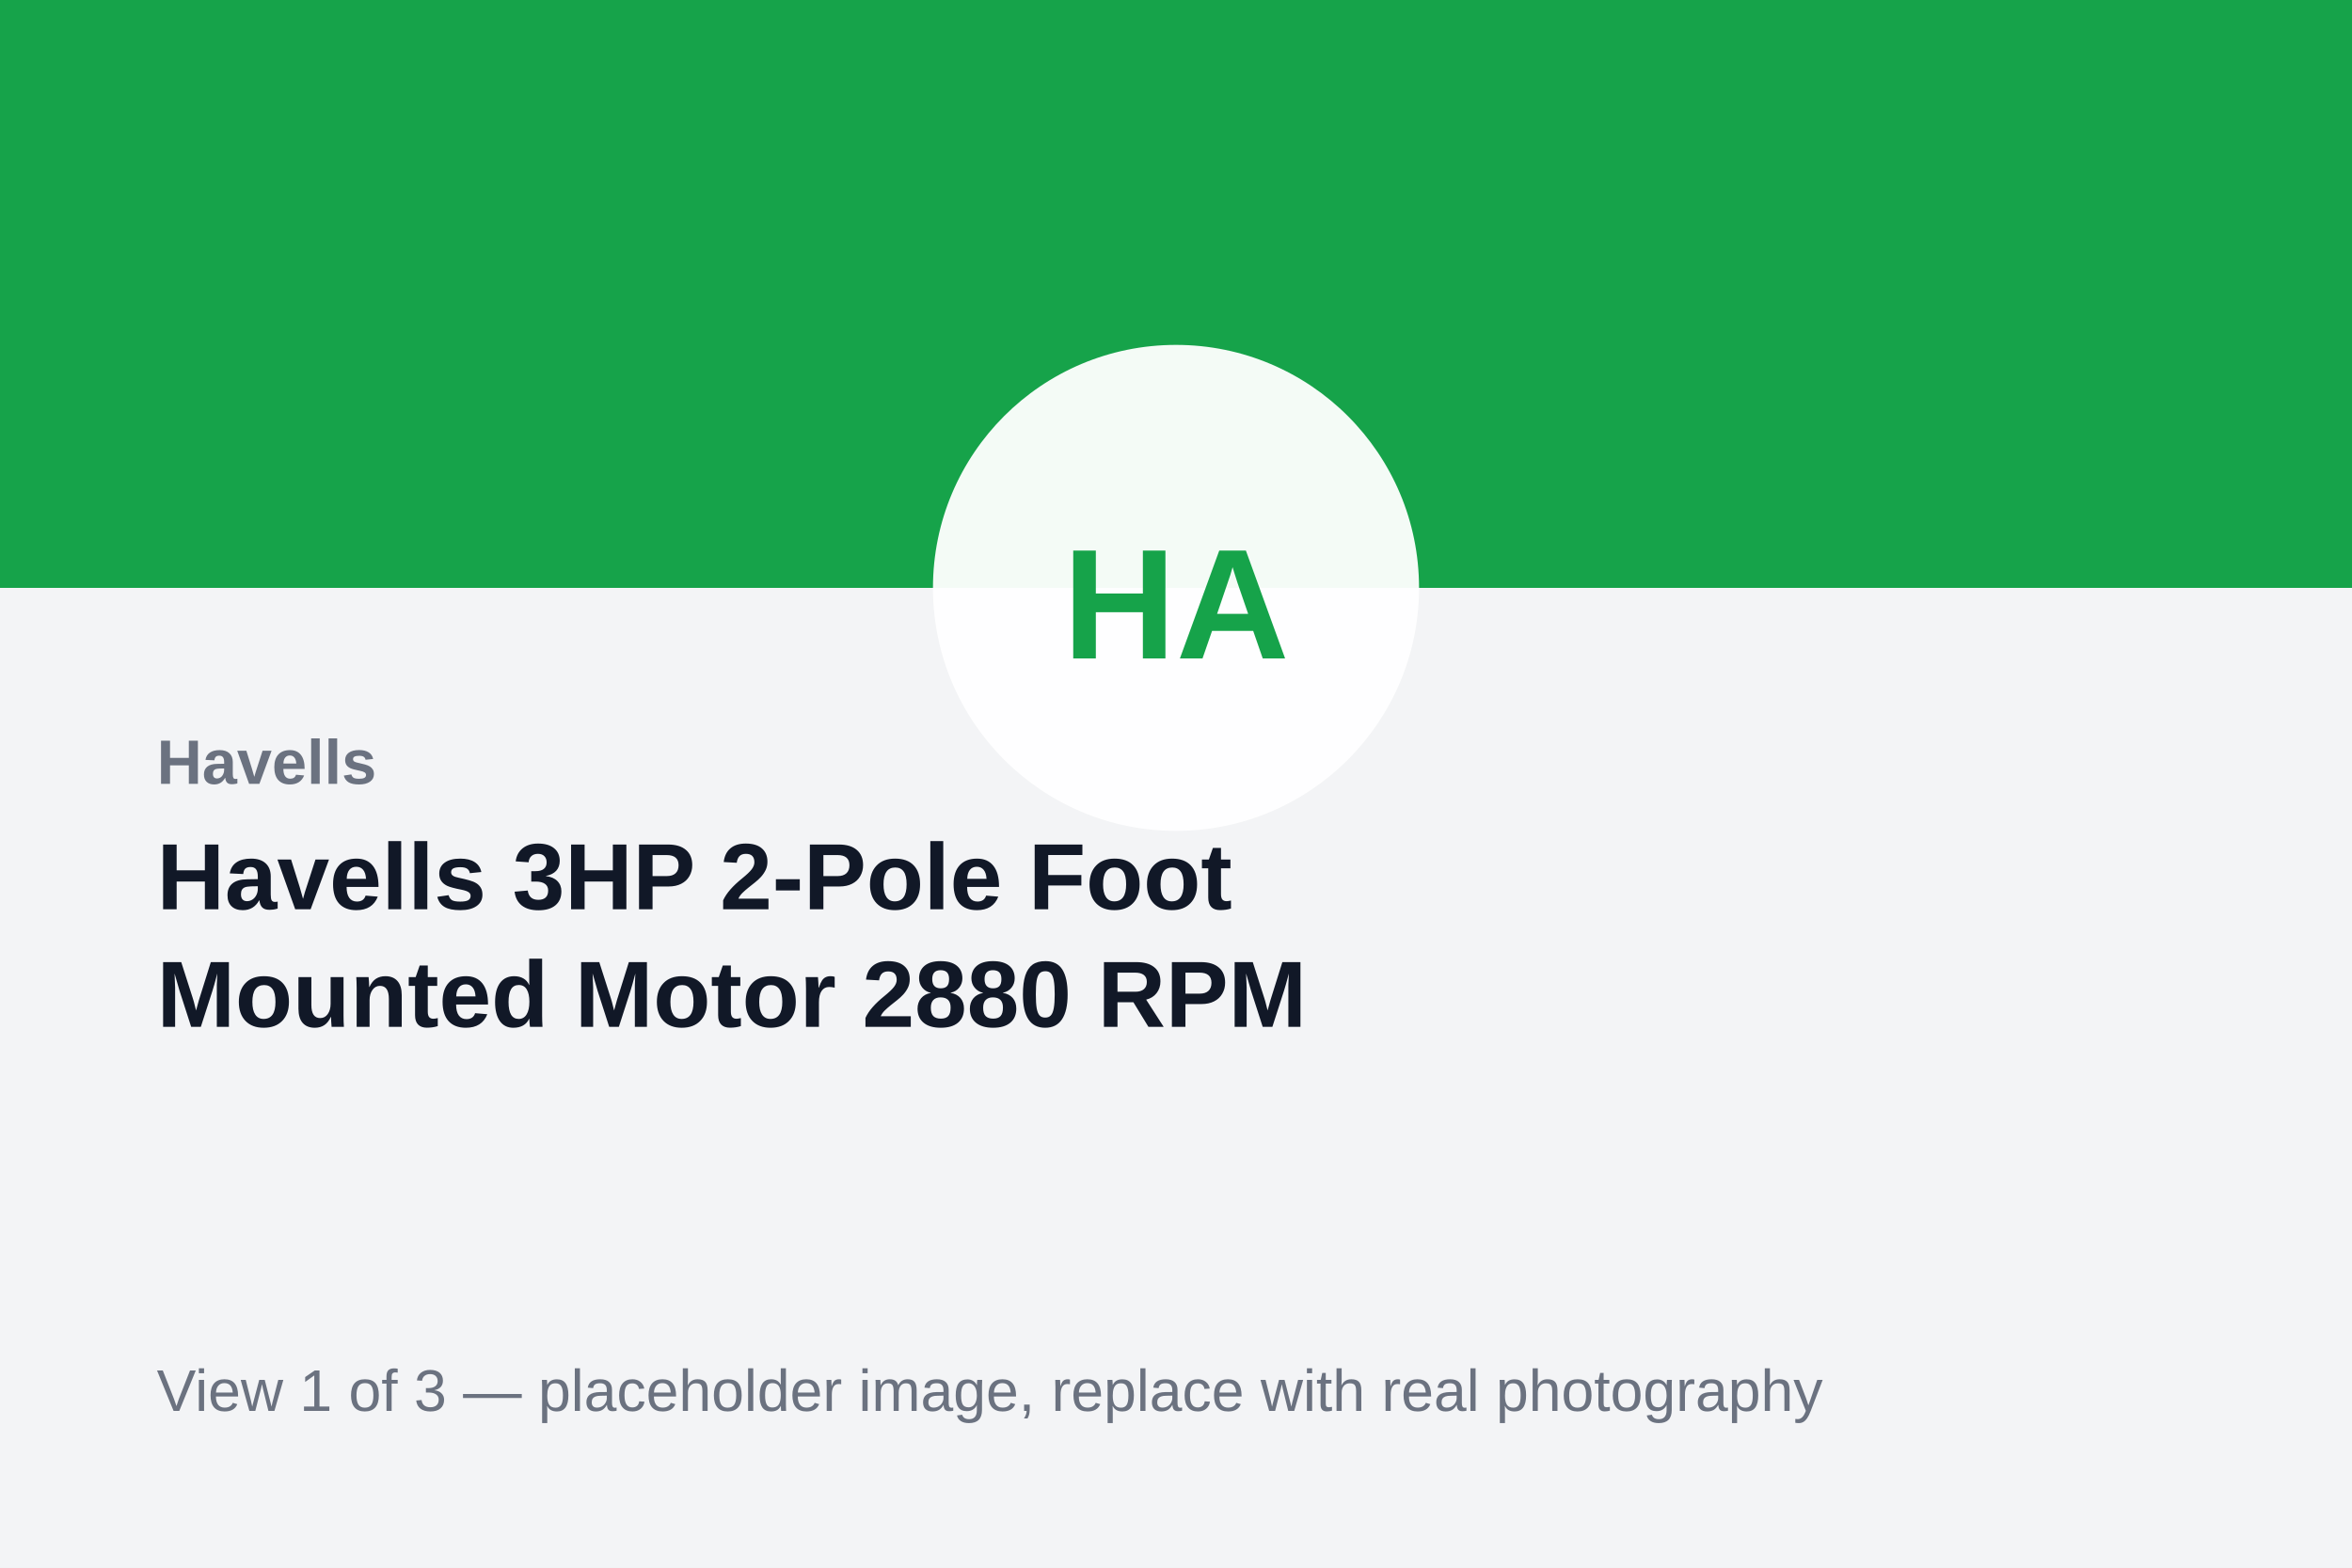
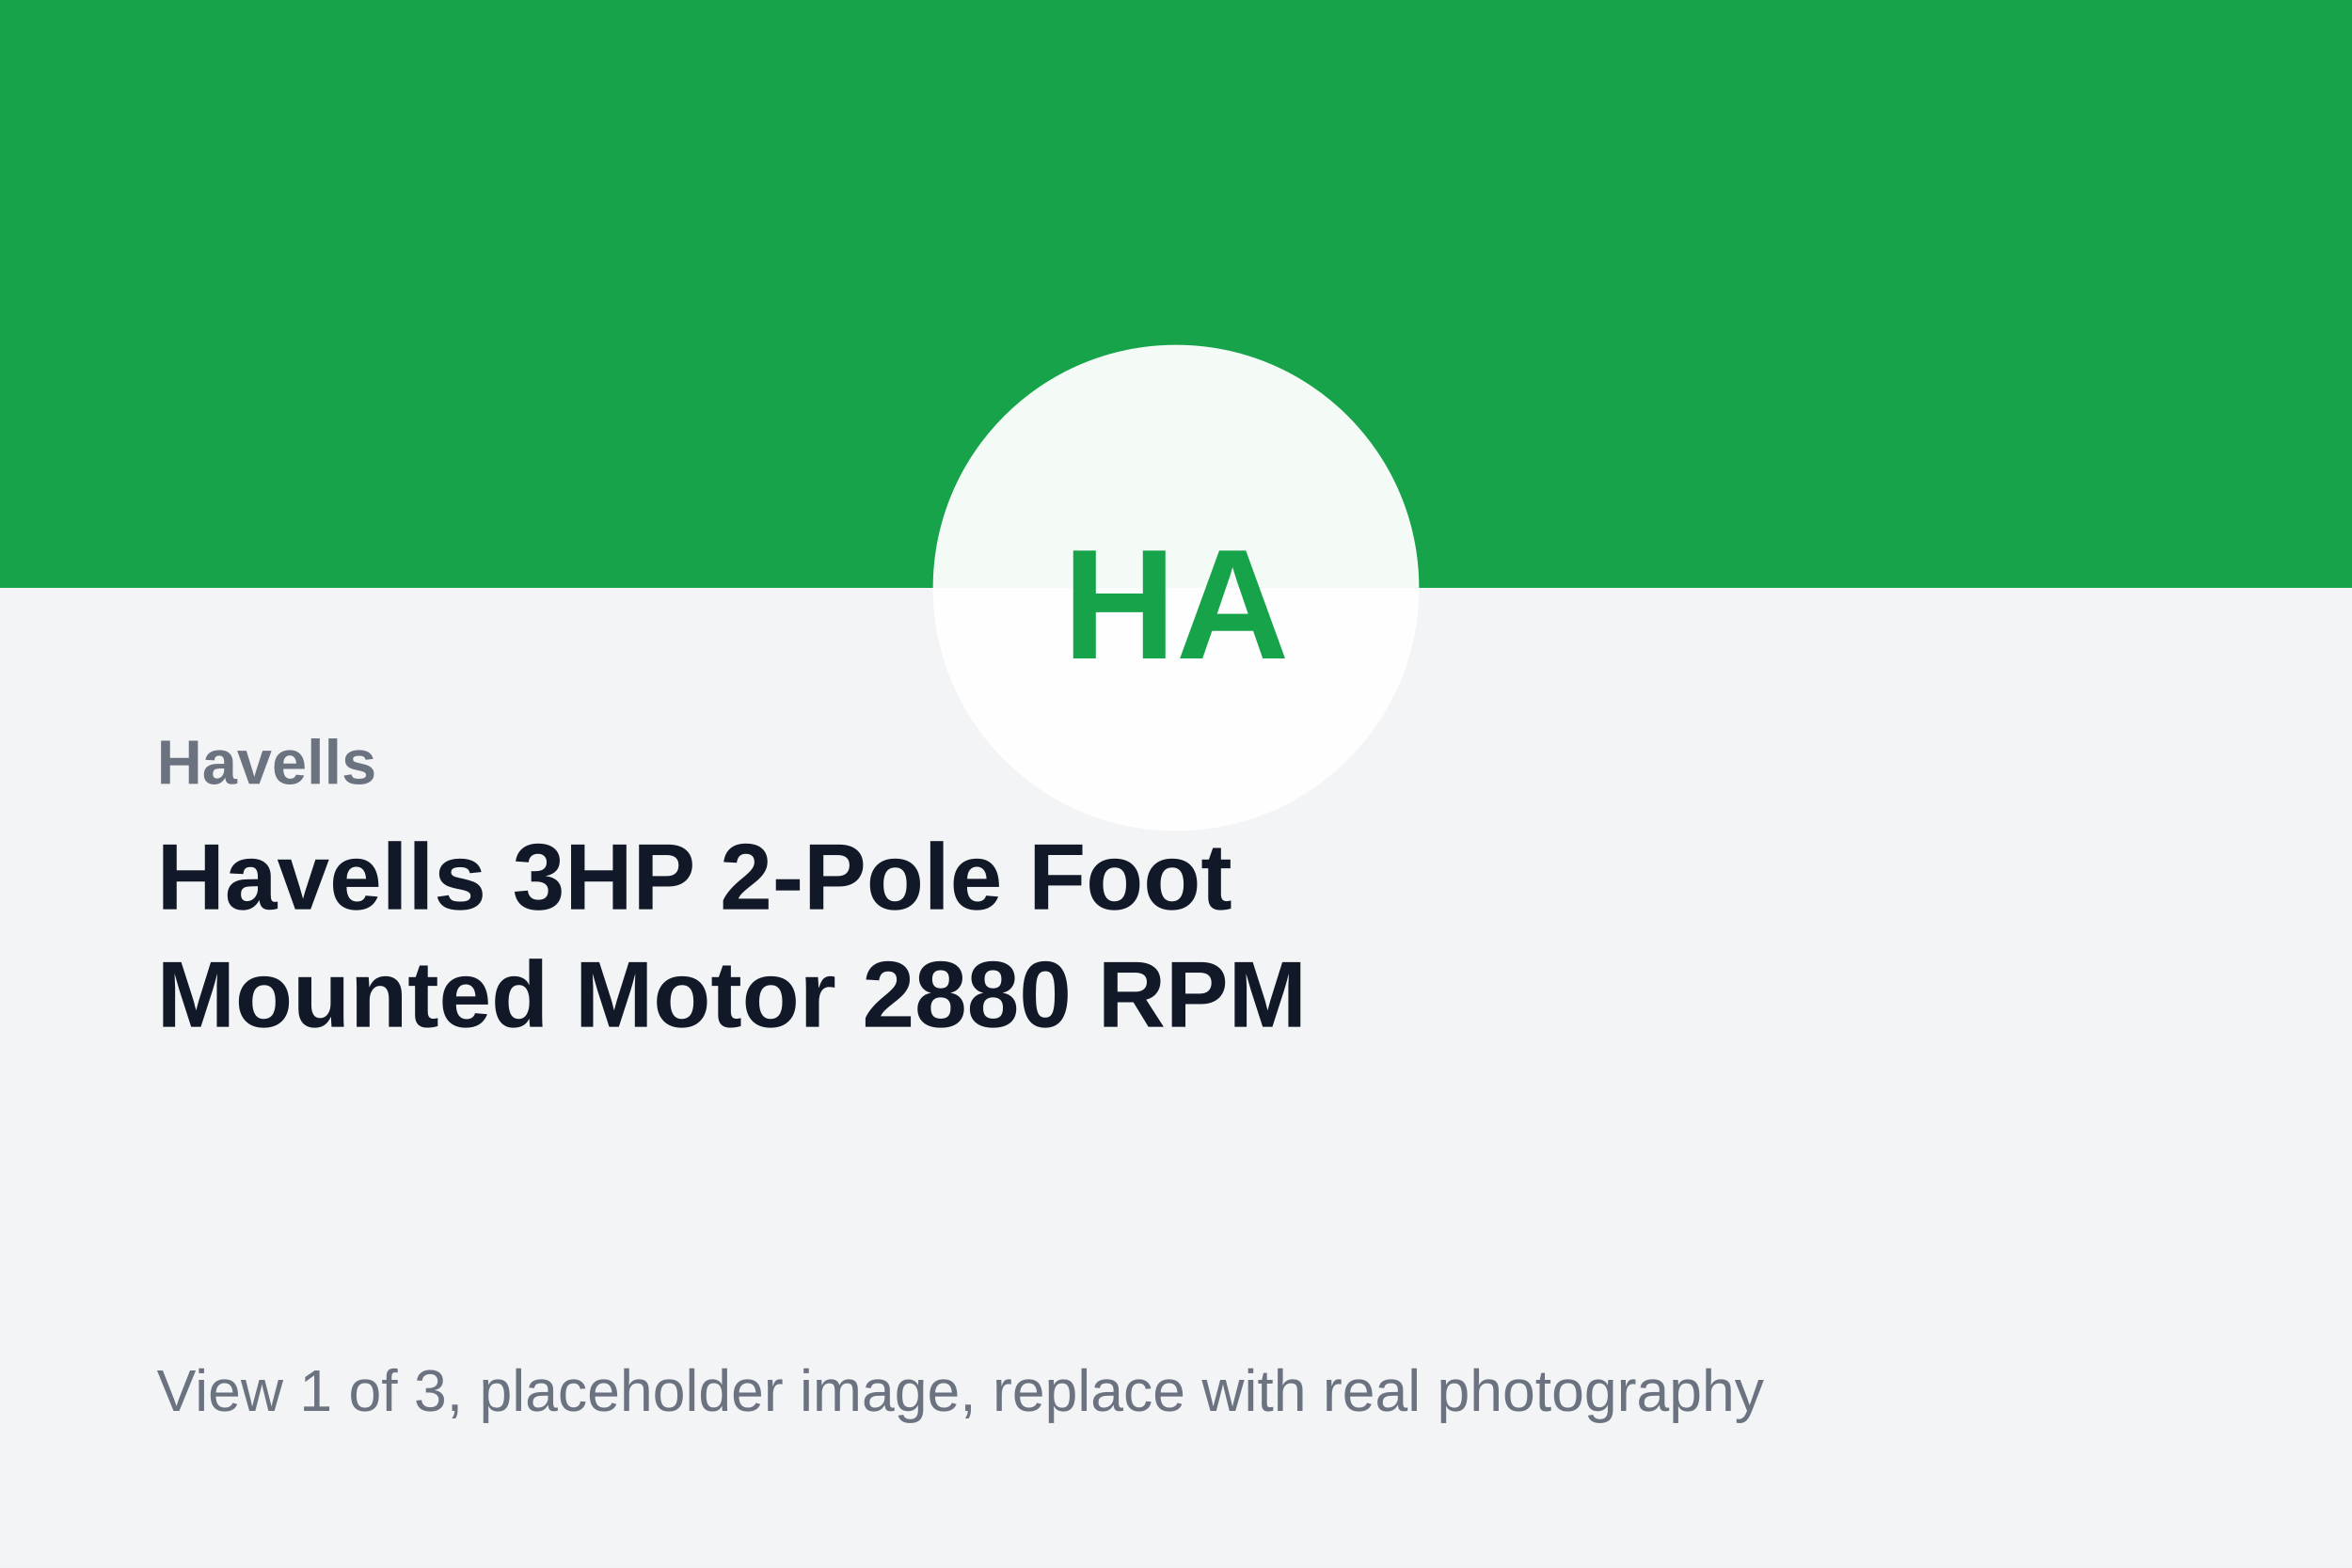
<svg xmlns="http://www.w3.org/2000/svg" viewBox="0 0 600 400" width="600" height="400" role="img" aria-label="Havells 3HP 2-Pole Foot Mounted Motor 2880 RPM">
  <rect width="600" height="400" fill="#F3F4F6" />
  <rect x="0" y="0" width="600" height="150" fill="#16A34A" />
  <circle cx="300" cy="150" r="62" fill="#ffffff" opacity="0.95" />
  <text x="300" y="168" text-anchor="middle" font-family="Segoe UI, Arial, sans-serif" font-size="40" font-weight="800" fill="#16A34A">HA</text>
  <text x="40" y="200" font-family="Segoe UI, Arial, sans-serif" font-size="16" font-weight="600" fill="#6B7280">Havells</text>
  <text x="40" y="232" font-family="Segoe UI, Arial, sans-serif" font-size="24" font-weight="700" fill="#111827">Havells 3HP 2-Pole Foot</text>
  <text x="40" y="262" font-family="Segoe UI, Arial, sans-serif" font-size="24" font-weight="700" fill="#111827">Mounted Motor 2880 RPM</text>
-   <text x="40" y="360" font-family="Segoe UI, Arial, sans-serif" font-size="15" fill="#6B7280">View 1 of 3 — placeholder image, replace with real photography</text>
+   <text x="40" y="360" font-family="Segoe UI, Arial, sans-serif" font-size="15" fill="#6B7280">View 1 of 3, placeholder image, replace with real photography</text>
</svg>
